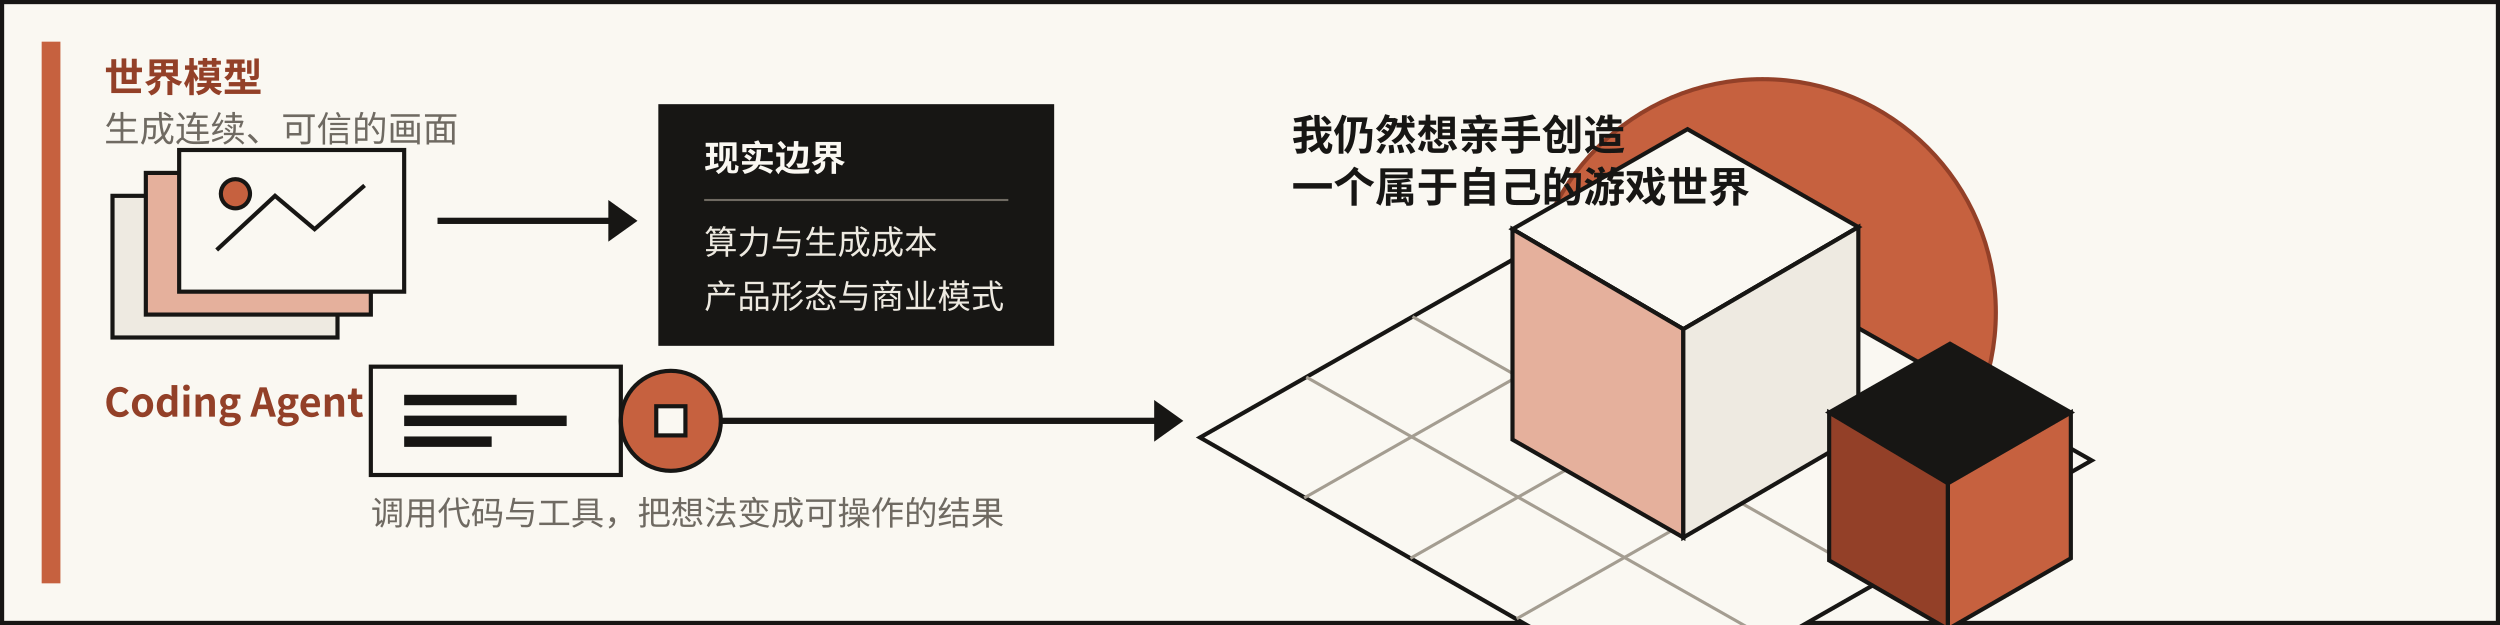
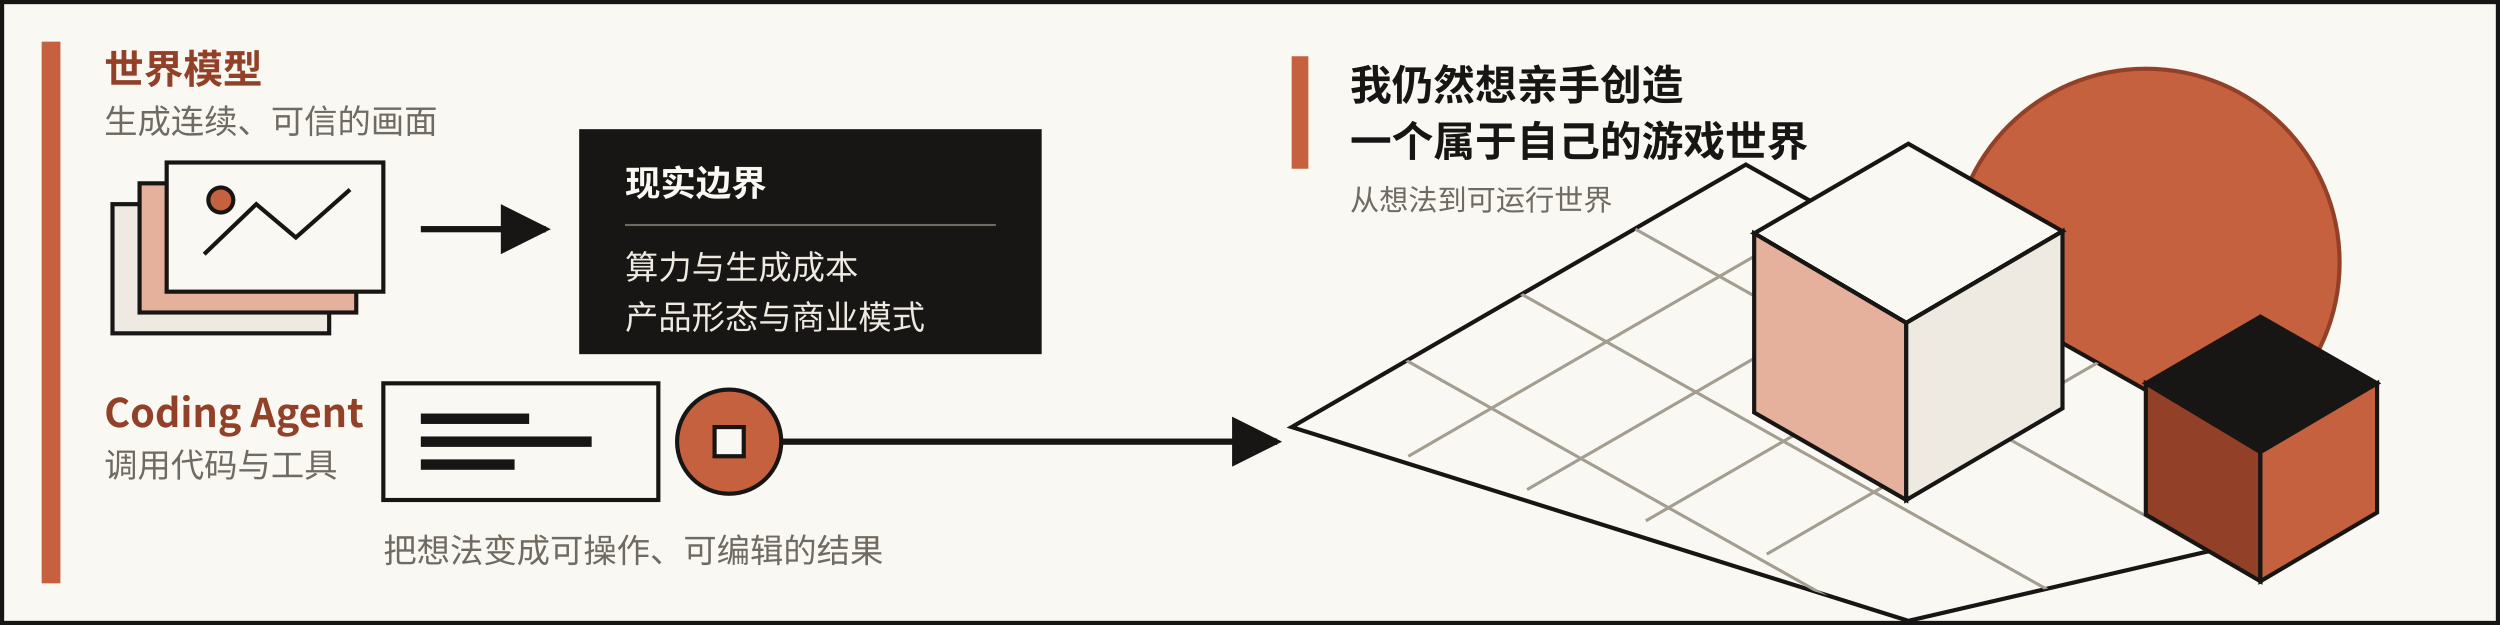
<svg xmlns="http://www.w3.org/2000/svg" viewBox="0 0 1200 300" role="img" aria-labelledby="title description" shape-rendering="geometricPrecision">
+   <defs>
+     <marker id="arrow-intro" viewBox="0 0 10 10" refX="9" refY="5" markerWidth="8" markerHeight="8" orient="auto-start-reverse">
+       <path d="M0 0 10 5 0 10z" fill="#171614" />
+     </marker>
+     <clipPath id="intro-plane-clip">
+       <path d="m620 205 218-126 298 168-220 51z" />
+     </clipPath>
+   </defs>
  <rect width="1200" height="300" fill="#eeeae1" />
  <rect x="1" y="1" width="1198" height="298" fill="#faf8f2" stroke="#171614" stroke-width="2" />
  <rect x="20" y="20" width="9" height="260" fill="#c6613f" />
-   <g transform="translate(0 -68)" font-family="PingFang SC, Noto Sans CJK SC, Arial, sans-serif">
-     <text x="50" y="112" fill="#934028" font-size="19" font-weight="700">世界模型</text>
-     <text x="50" y="136" fill="#6f6a62" font-size="17">生成连续、可信的画面</text>
+   <g font-family="PingFang SC, Noto Sans CJK SC, Arial, sans-serif">
+     <text x="50" y="40" fill="#934028" font-size="19" font-weight="700">世界模型</text>
+     <text x="50" y="64" fill="#6f6a62" font-size="16">生成连续、可信的画面</text>
    <g stroke="#171614" stroke-width="2">
-       <rect x="54" y="162" width="108" height="68" fill="#eeeae1" />
-       <rect x="70" y="151" width="108" height="68" fill="#e5b09c" />
-       <rect x="86" y="140" width="108" height="68" fill="#faf8f2" />
-       <path d="m104 188 28-26 19 16 24-21" fill="none" />
-       <circle cx="113" cy="161" r="7" fill="#c6613f" />
+       <rect x="54" y="98" width="104" height="62" fill="#eeeae1" />
+       <rect x="67" y="88" width="104" height="62" fill="#e5b09c" />
+       <rect x="80" y="78" width="104" height="62" fill="#faf8f2" />
+       <path d="m98 122 25-24 19 16 26-23" fill="none" />
+       <circle cx="106" cy="96" r="6" fill="#c6613f" />
    </g>
-     <path d="M210 174h92" stroke="#171614" stroke-width="3" />
-     <path d="m292 164 14 10-14 10z" fill="#171614" />
-     <rect x="316" y="118" width="190" height="116" fill="#171614" />
-     <text x="338" y="150" fill="#faf8f2" font-size="17" font-weight="700">现实边界</text>
-     <path d="M338 164h146" stroke="#6f6a62" stroke-width="1" />
-     <text x="338" y="190" fill="#eeeae1" font-size="16">算力与生成成本</text>
-     <text x="338" y="216" fill="#eeeae1" font-size="16">产品形态与商业模式</text>
-     <text x="50" y="268" fill="#934028" font-size="19" font-weight="700">Coding Agent</text>
-     <rect x="178" y="244" width="120" height="52" fill="#faf8f2" stroke="#171614" stroke-width="2" />
-     <path d="M194 260h54M194 270h78M194 280h42" stroke="#171614" stroke-width="5" />
-     <circle cx="322" cy="270" r="24" fill="#c6613f" stroke="#171614" stroke-width="2" />
-     <rect x="315" y="263" width="14" height="14" fill="#faf8f2" stroke="#171614" stroke-width="2" />
-     <path d="M346 270h218" stroke="#171614" stroke-width="3" />
-     <path d="m554 260 14 10-14 10z" fill="#171614" />
-     <text x="178" y="320" fill="#6f6a62" font-size="16">调用代码与工具，把想法变成可操作的结果</text>
+     <path d="M202 110h60" fill="none" stroke="#171614" stroke-width="3" marker-end="url(#arrow-intro)" />
+     <rect x="278" y="62" width="222" height="108" fill="#171614" />
+     <text x="300" y="94" fill="#faf8f2" font-size="17" font-weight="700">现实边界</text>
+     <path d="M300 108h178" stroke="#6f6a62" stroke-width="1" />
+     <text x="300" y="134" fill="#eeeae1" font-size="16">算力与生成成本</text>
+     <text x="300" y="158" fill="#eeeae1" font-size="16">产品形态与商业模式</text>
+     <text x="50" y="205" fill="#934028" font-size="19" font-weight="700">Coding Agent</text>
+     <text x="50" y="229" fill="#6f6a62" font-size="16">调用代码与工具</text>
+     <rect x="184" y="184" width="132" height="56" fill="#faf8f2" stroke="#171614" stroke-width="2" />
+     <path d="M202 201h52M202 212h82M202 223h45" stroke="#171614" stroke-width="5" />
+     <circle cx="350" cy="212" r="25" fill="#c6613f" stroke="#171614" stroke-width="2" />
+     <rect x="343" y="205" width="14" height="14" fill="#faf8f2" stroke="#171614" stroke-width="2" />
+     <path d="M375 212h238" fill="none" stroke="#171614" stroke-width="3" marker-end="url(#arrow-intro)" />
+     <text x="184" y="270" fill="#6f6a62" font-size="16">把想法变成可操作、可编辑的结果</text>
+     <rect x="620" y="27" width="8" height="54" fill="#c6613f" />
+     <text x="648" y="48" fill="#171614" font-size="20" font-weight="700">我仍然想亲手创造</text>
+     <text x="648" y="75" fill="#171614" font-size="20" font-weight="700">一个属于自己的游戏世界</text>
+     <text x="648" y="101" fill="#6f6a62" font-size="14">从想法到可运行世界</text>
  </g>
-   <g transform="translate(-120 -40)" stroke="#171614" stroke-width="2" stroke-linejoin="miter">
-     <circle cx="966" cy="190" r="112" fill="#c6613f" stroke="#934028" />
-     <path d="m696 250 204-116 224 127-205 117z" fill="#faf8f2" />
-     <g fill="none" stroke="#a49d91" stroke-width="1.5">
-       <path d="m746 279 204-116M797 308l204-116M848 337l204-116" />
-       <path d="m747 221 224 127M798 192l224 127M849 163l224 127" />
+   <g stroke="#171614" stroke-width="2" stroke-linejoin="miter">
+     <circle cx="1030" cy="126" r="93" fill="#c6613f" stroke="#934028" />
+     <path d="m620 205 218-126 298 168-220 51z" fill="#faf8f2" />
+     <g fill="none" stroke="#a49d91" stroke-width="1.5" clip-path="url(#intro-plane-clip)">
+       <path d="m676 219 218-126M733 235 951 109M790 250l218-126M848 266l216-125" />
+       <path d="m675 173 299 168M730 141l299 168M785 110l299 168" />
    </g>
-     <path d="m846 150 84-48 82 47-84 49z" fill="#faf8f2" />
-     <path d="m846 150 82 48v100l-82-47z" fill="#e5b09c" />
-     <path d="m928 198 84-49v100l-84 49z" fill="#eeeae1" />
-     <path d="m998 238 58-33 58 33-59 34z" fill="#171614" />
-     <path d="m998 238 57 34v70l-57-33z" fill="#934028" />
-     <path d="m1055 272 59-34v70l-59 34z" fill="#c6613f" />
-   </g>
-   <g transform="translate(-120 -40)" font-family="PingFang SC, Noto Sans CJK SC, Arial, sans-serif">
-     <text x="740" y="112" fill="#171614" font-size="20" font-weight="700">我仍然想亲手创造</text>
-     <text x="740" y="137" fill="#171614" font-size="20" font-weight="700">一个属于自己的游戏世界</text>
+     <path d="m842 112 74-43 74 42-75 44z" fill="#faf8f2" />
+     <path d="m842 112 73 43v85l-73-42z" fill="#e5b09c" />
+     <path d="m915 155 75-44v85l-75 44z" fill="#eeeae1" />
+     <path d="m1030 184 55-32 56 32-56 33z" fill="#171614" />
+     <path d="m1030 184 55 33v62l-55-32z" fill="#934028" />
+     <path d="m1085 217 56-33v62l-56 33z" fill="#c6613f" />
  </g>
</svg>
